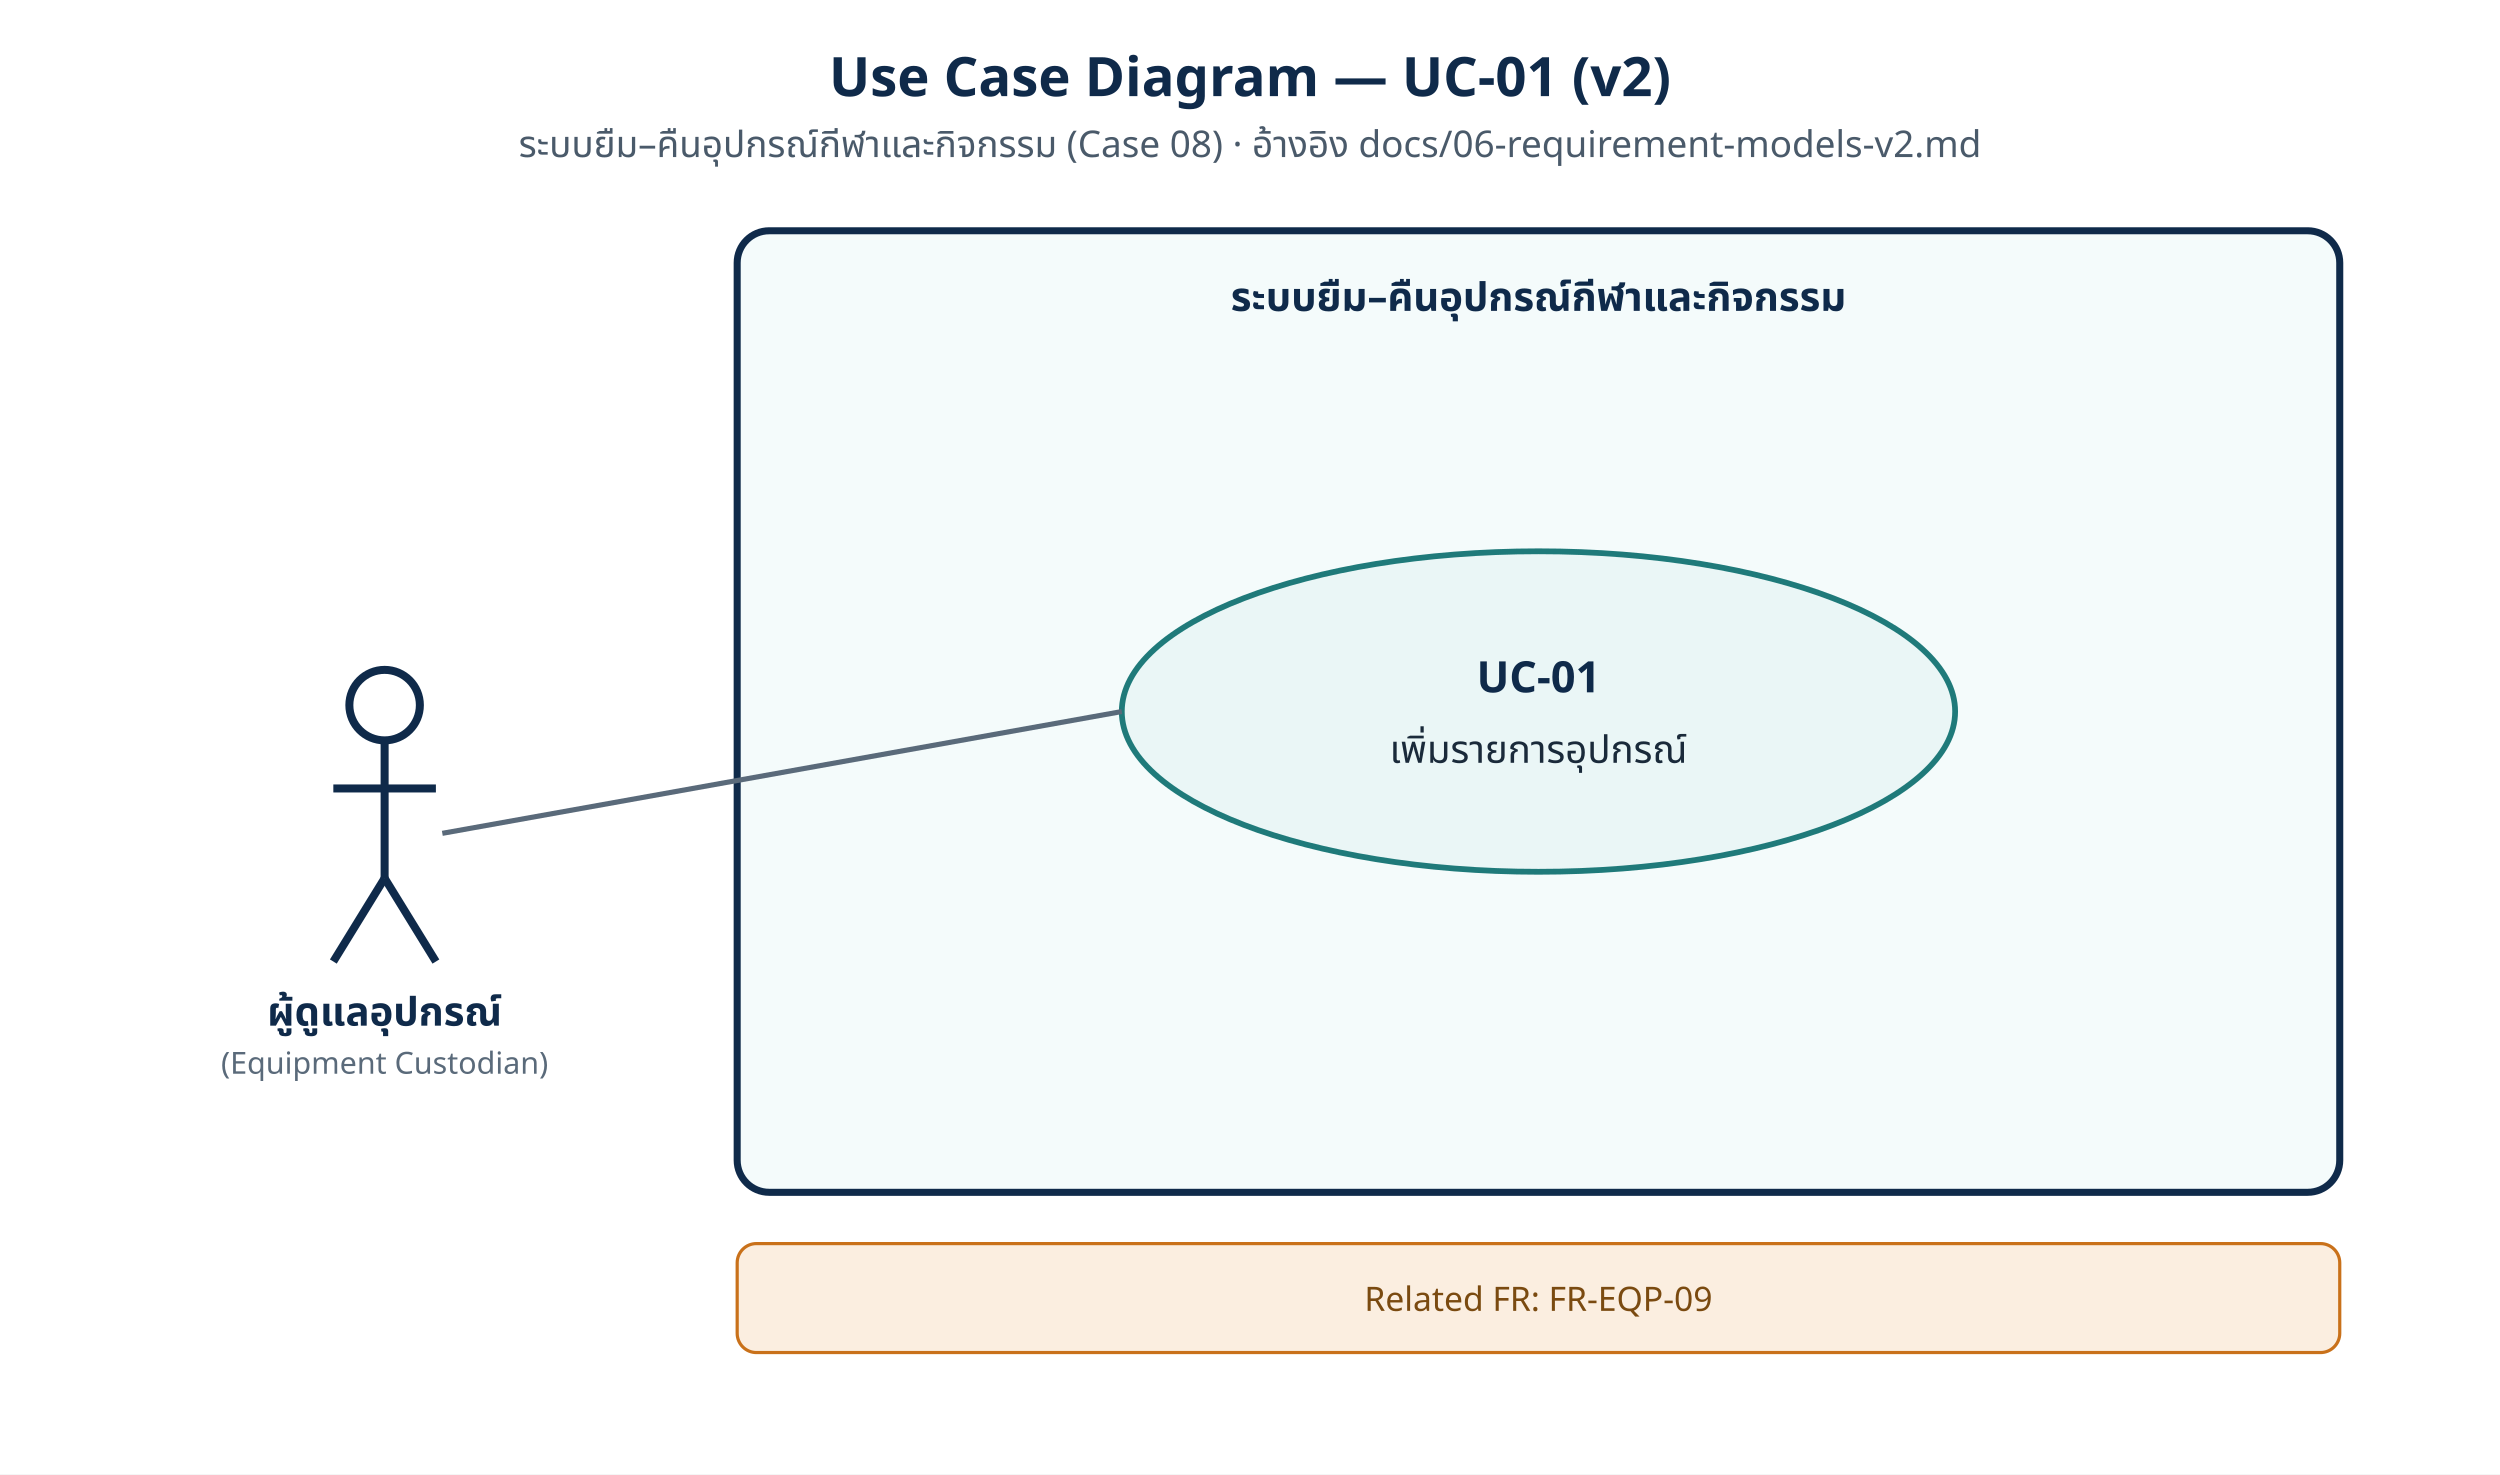
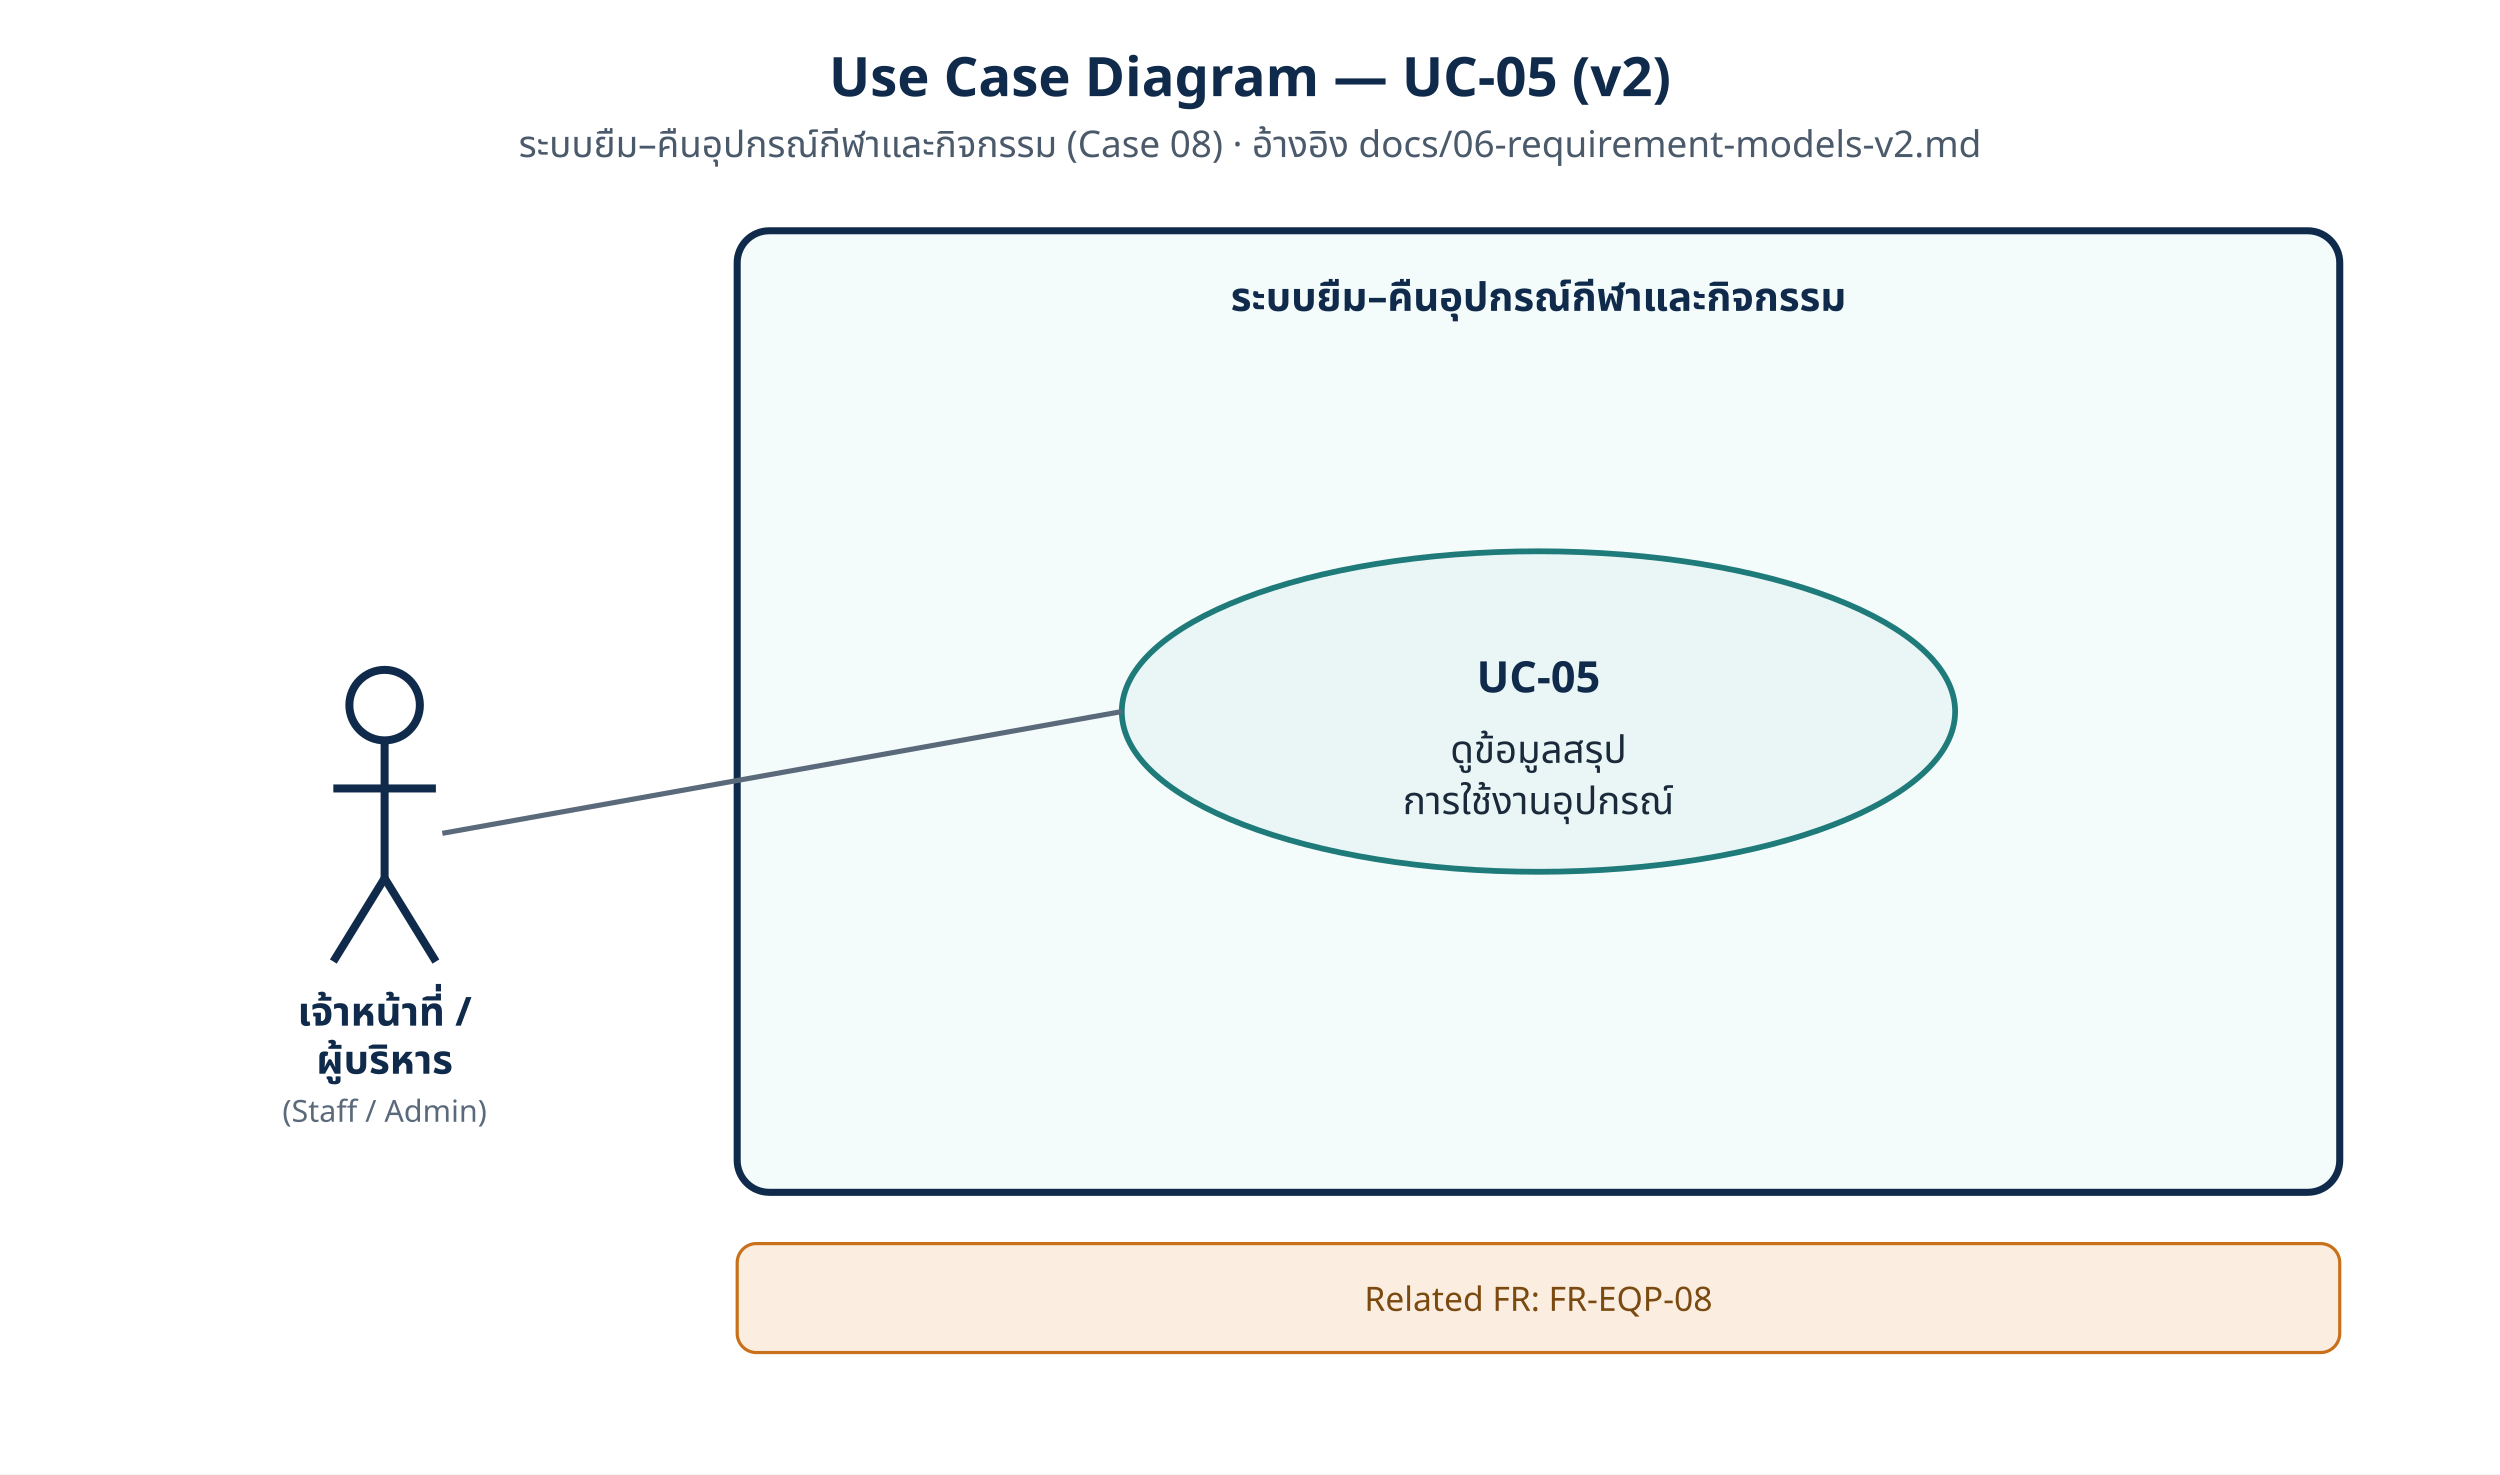
<svg xmlns="http://www.w3.org/2000/svg" viewBox="0 0 780 460" font-family="'Segoe UI','Noto Sans Thai',Tahoma,sans-serif">
  <rect x="0" y="0" width="780" height="460" fill="#ffffff" />
-   <text x="390" y="30" text-anchor="middle" font-size="17" font-weight="700" fill="#0f2a4a">Use Case Diagram — UC-01 (v2)</text>
+   <text x="390" y="30" text-anchor="middle" font-size="17" font-weight="700" fill="#0f2a4a">Use Case Diagram — UC-05 (v2)</text>
  <text x="390" y="49" text-anchor="middle" font-size="11.5" fill="#4a5a6a">ระบบยืม–คืนอุปกรณ์กีฬาและกิจกรรม (Case 08) · อ้างอิง docs/06-requirement-models-v2.md</text>
  <rect x="230" y="72" width="500" height="300" rx="10" fill="#f4fbfb" stroke="#0f2a4a" stroke-width="2.2" />
  <text x="480" y="97" text-anchor="middle" font-size="12.5" font-weight="700" fill="#0f2a4a">ระบบยืม–คืนอุปกรณ์กีฬาและกิจกรรม</text>
  <ellipse cx="480" cy="222" rx="130" ry="50" fill="#eaf6f6" stroke="#1f7a7a" stroke-width="1.8" />
-   <text x="480" y="216" text-anchor="middle" font-size="13.5" font-weight="700" fill="#0f2a4a">UC-01</text>
-   <text x="480" y="238" text-anchor="middle" font-size="12" fill="#1a2a3a">เพิ่มรายการอุปกรณ์</text>
+   <text x="480" y="216" text-anchor="middle" font-size="13.5" font-weight="700" fill="#0f2a4a">UC-05</text>
+   <text x="480" y="238" text-anchor="middle" font-size="12" fill="#1a2a3a">ดูข้อมูลสรุป</text>
+   <text x="480" y="254" text-anchor="middle" font-size="12" fill="#1a2a3a">การใช้งานอุปกรณ์</text>
  <g transform="translate(120,260)">
    <circle cx="0" cy="-40" r="11" fill="none" stroke="#0f2a4a" stroke-width="2.5" />
    <line x1="0" y1="-29" x2="0" y2="14" stroke="#0f2a4a" stroke-width="2.5" />
    <line x1="-16" y1="-14" x2="16" y2="-14" stroke="#0f2a4a" stroke-width="2.5" />
    <line x1="0" y1="14" x2="-16" y2="40" stroke="#0f2a4a" stroke-width="2.5" />
    <line x1="0" y1="14" x2="16" y2="40" stroke="#0f2a4a" stroke-width="2.5" />
-     <text x="0" y="60" text-anchor="middle" font-size="12.5" font-weight="700" fill="#0f2a4a">ผู้ดูแลอุปกรณ์</text>
-     <text x="0" y="75" text-anchor="middle" font-size="9.5" fill="#5a6a7a">(Equipment Custodian)</text>
+     <text x="0" y="60" text-anchor="middle" font-size="12.5" font-weight="700" fill="#0f2a4a">เจ้าหน้าที่ /</text>
+     <text x="0" y="75" text-anchor="middle" font-size="12.5" font-weight="700" fill="#0f2a4a">ผู้บริหาร</text>
+     <text x="0" y="90" text-anchor="middle" font-size="9.5" fill="#5a6a7a">(Staff / Admin)</text>
  </g>
  <line x1="138" y1="260" x2="350" y2="222" stroke="#5a6a7a" stroke-width="1.6" />
  <rect x="230" y="388" width="500" height="34" rx="6" fill="#fbeee0" stroke="#c9711a" stroke-width="1" />
-   <text x="480" y="409" text-anchor="middle" font-size="10.5" fill="#7a4a10">Related FR: FR-EQP-09</text>
+   <text x="480" y="409" text-anchor="middle" font-size="10.5" fill="#7a4a10">Related FR: FR-EQP-08</text>
</svg>
